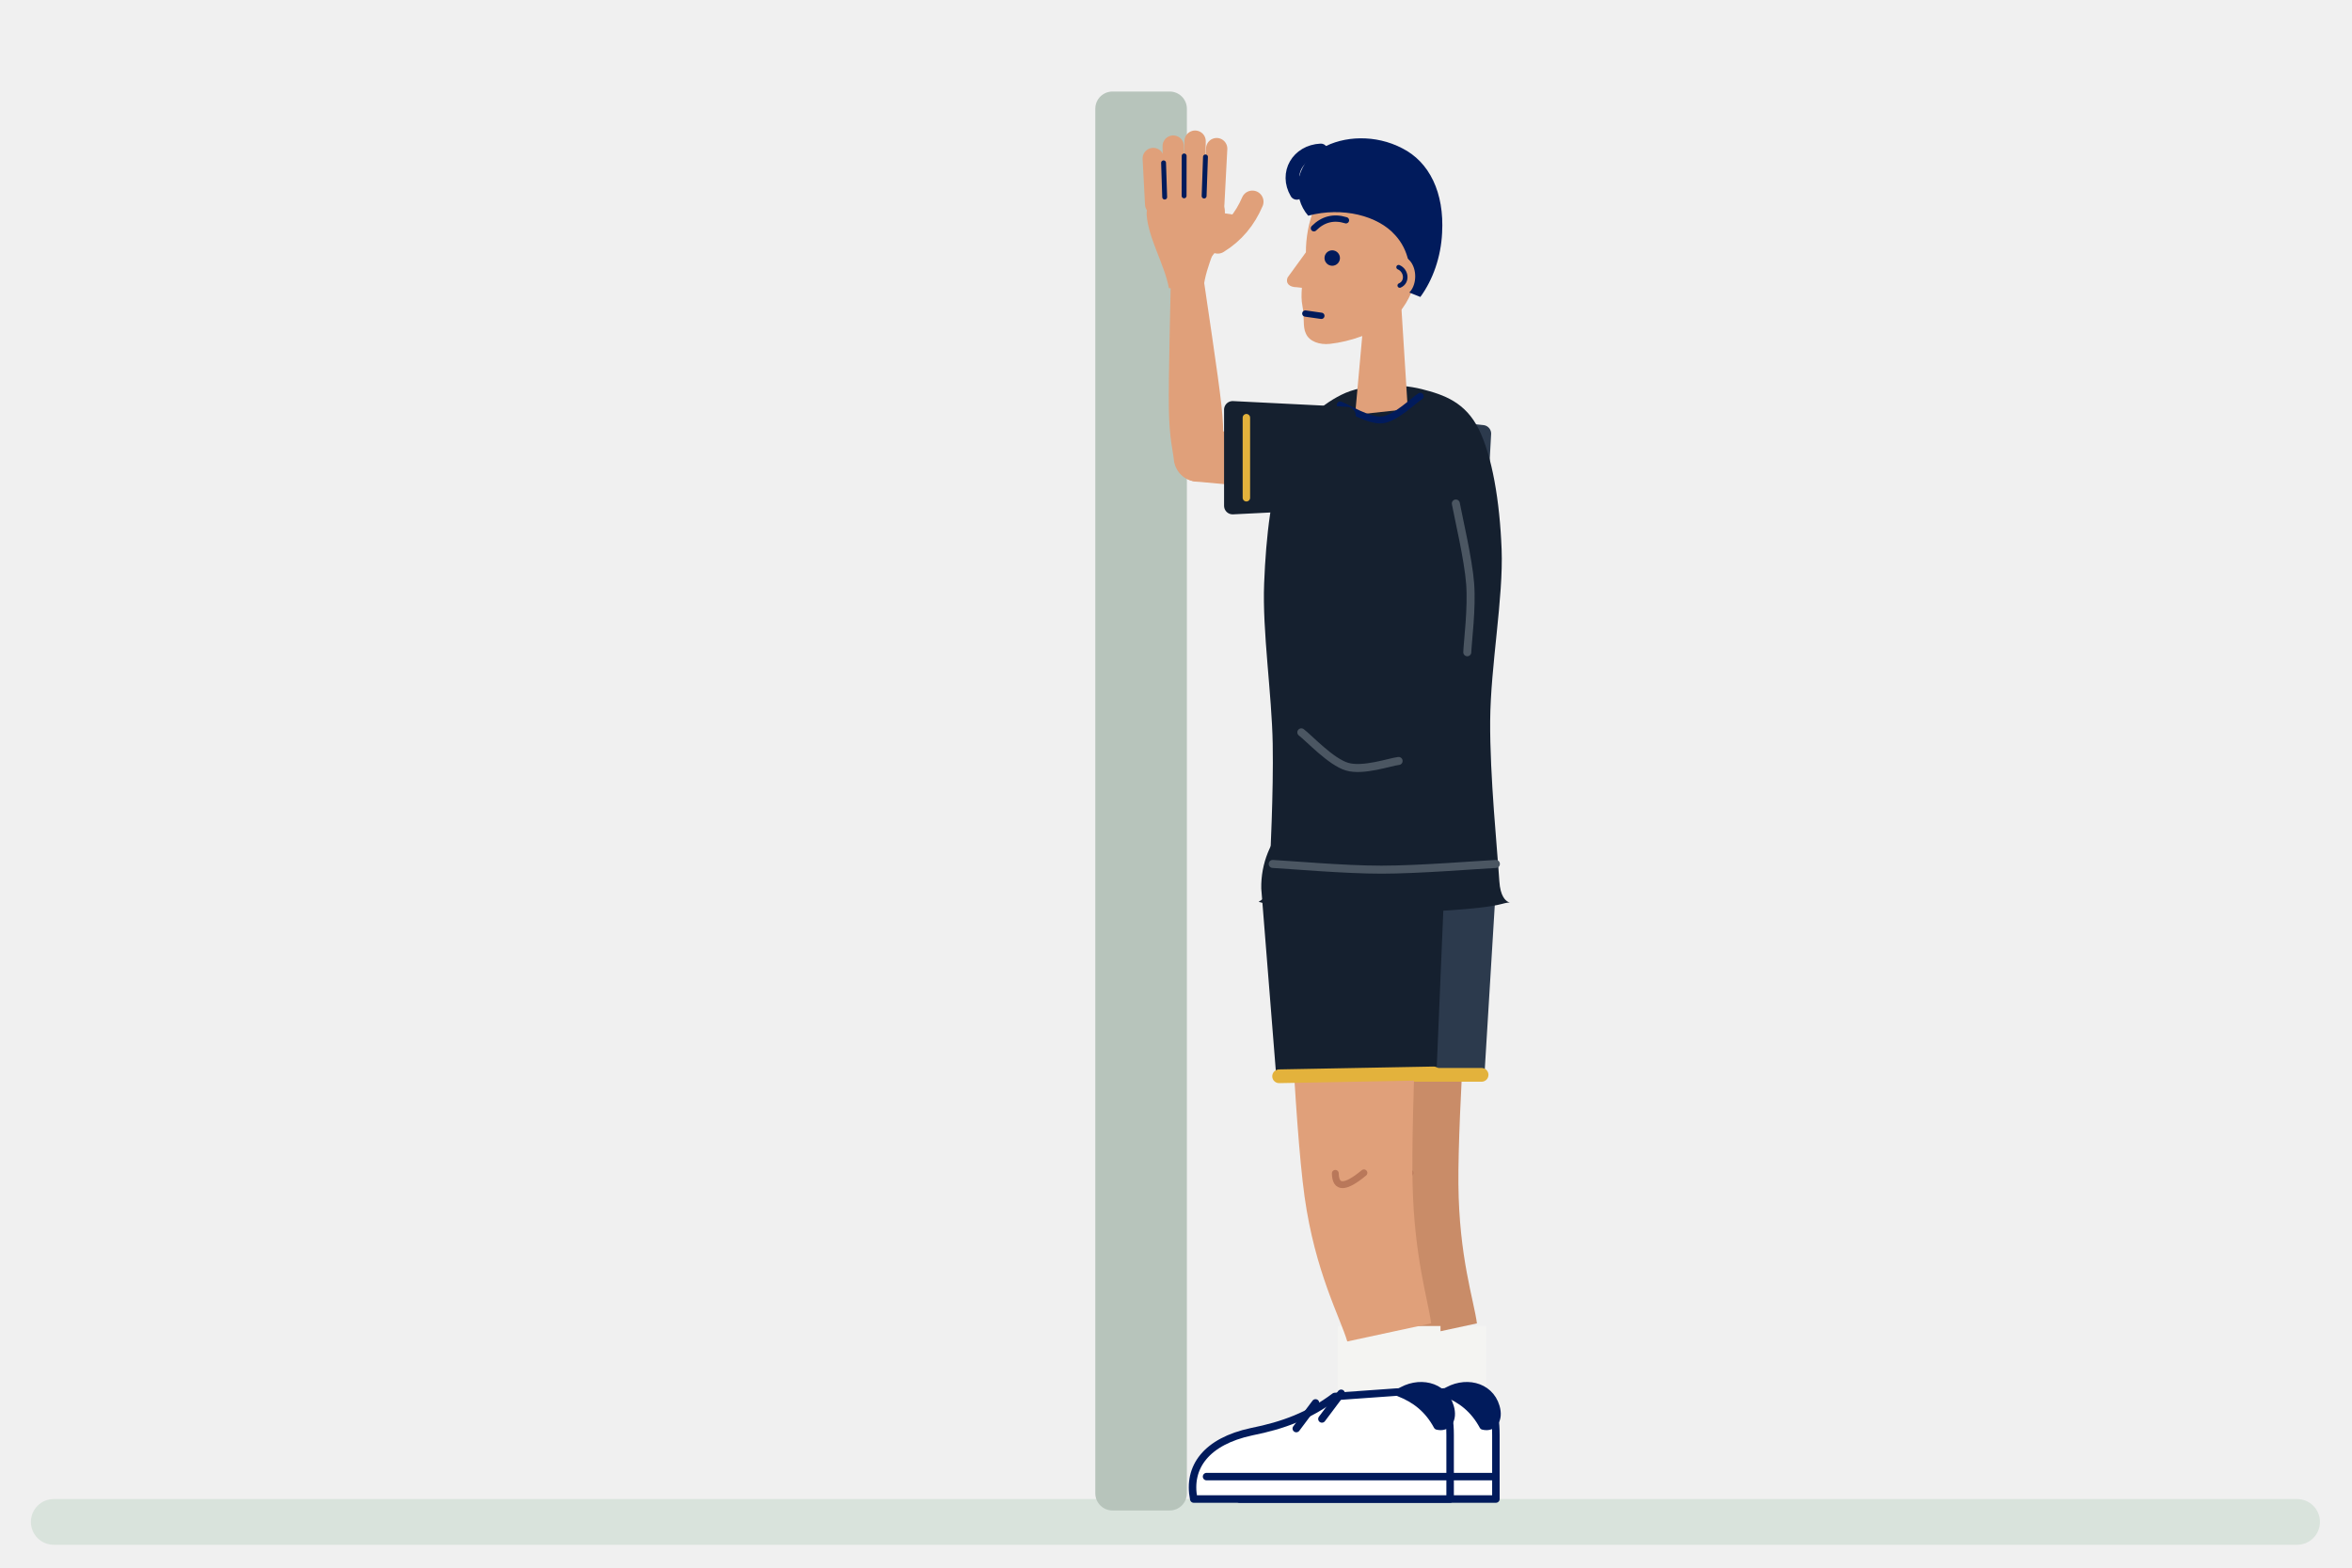
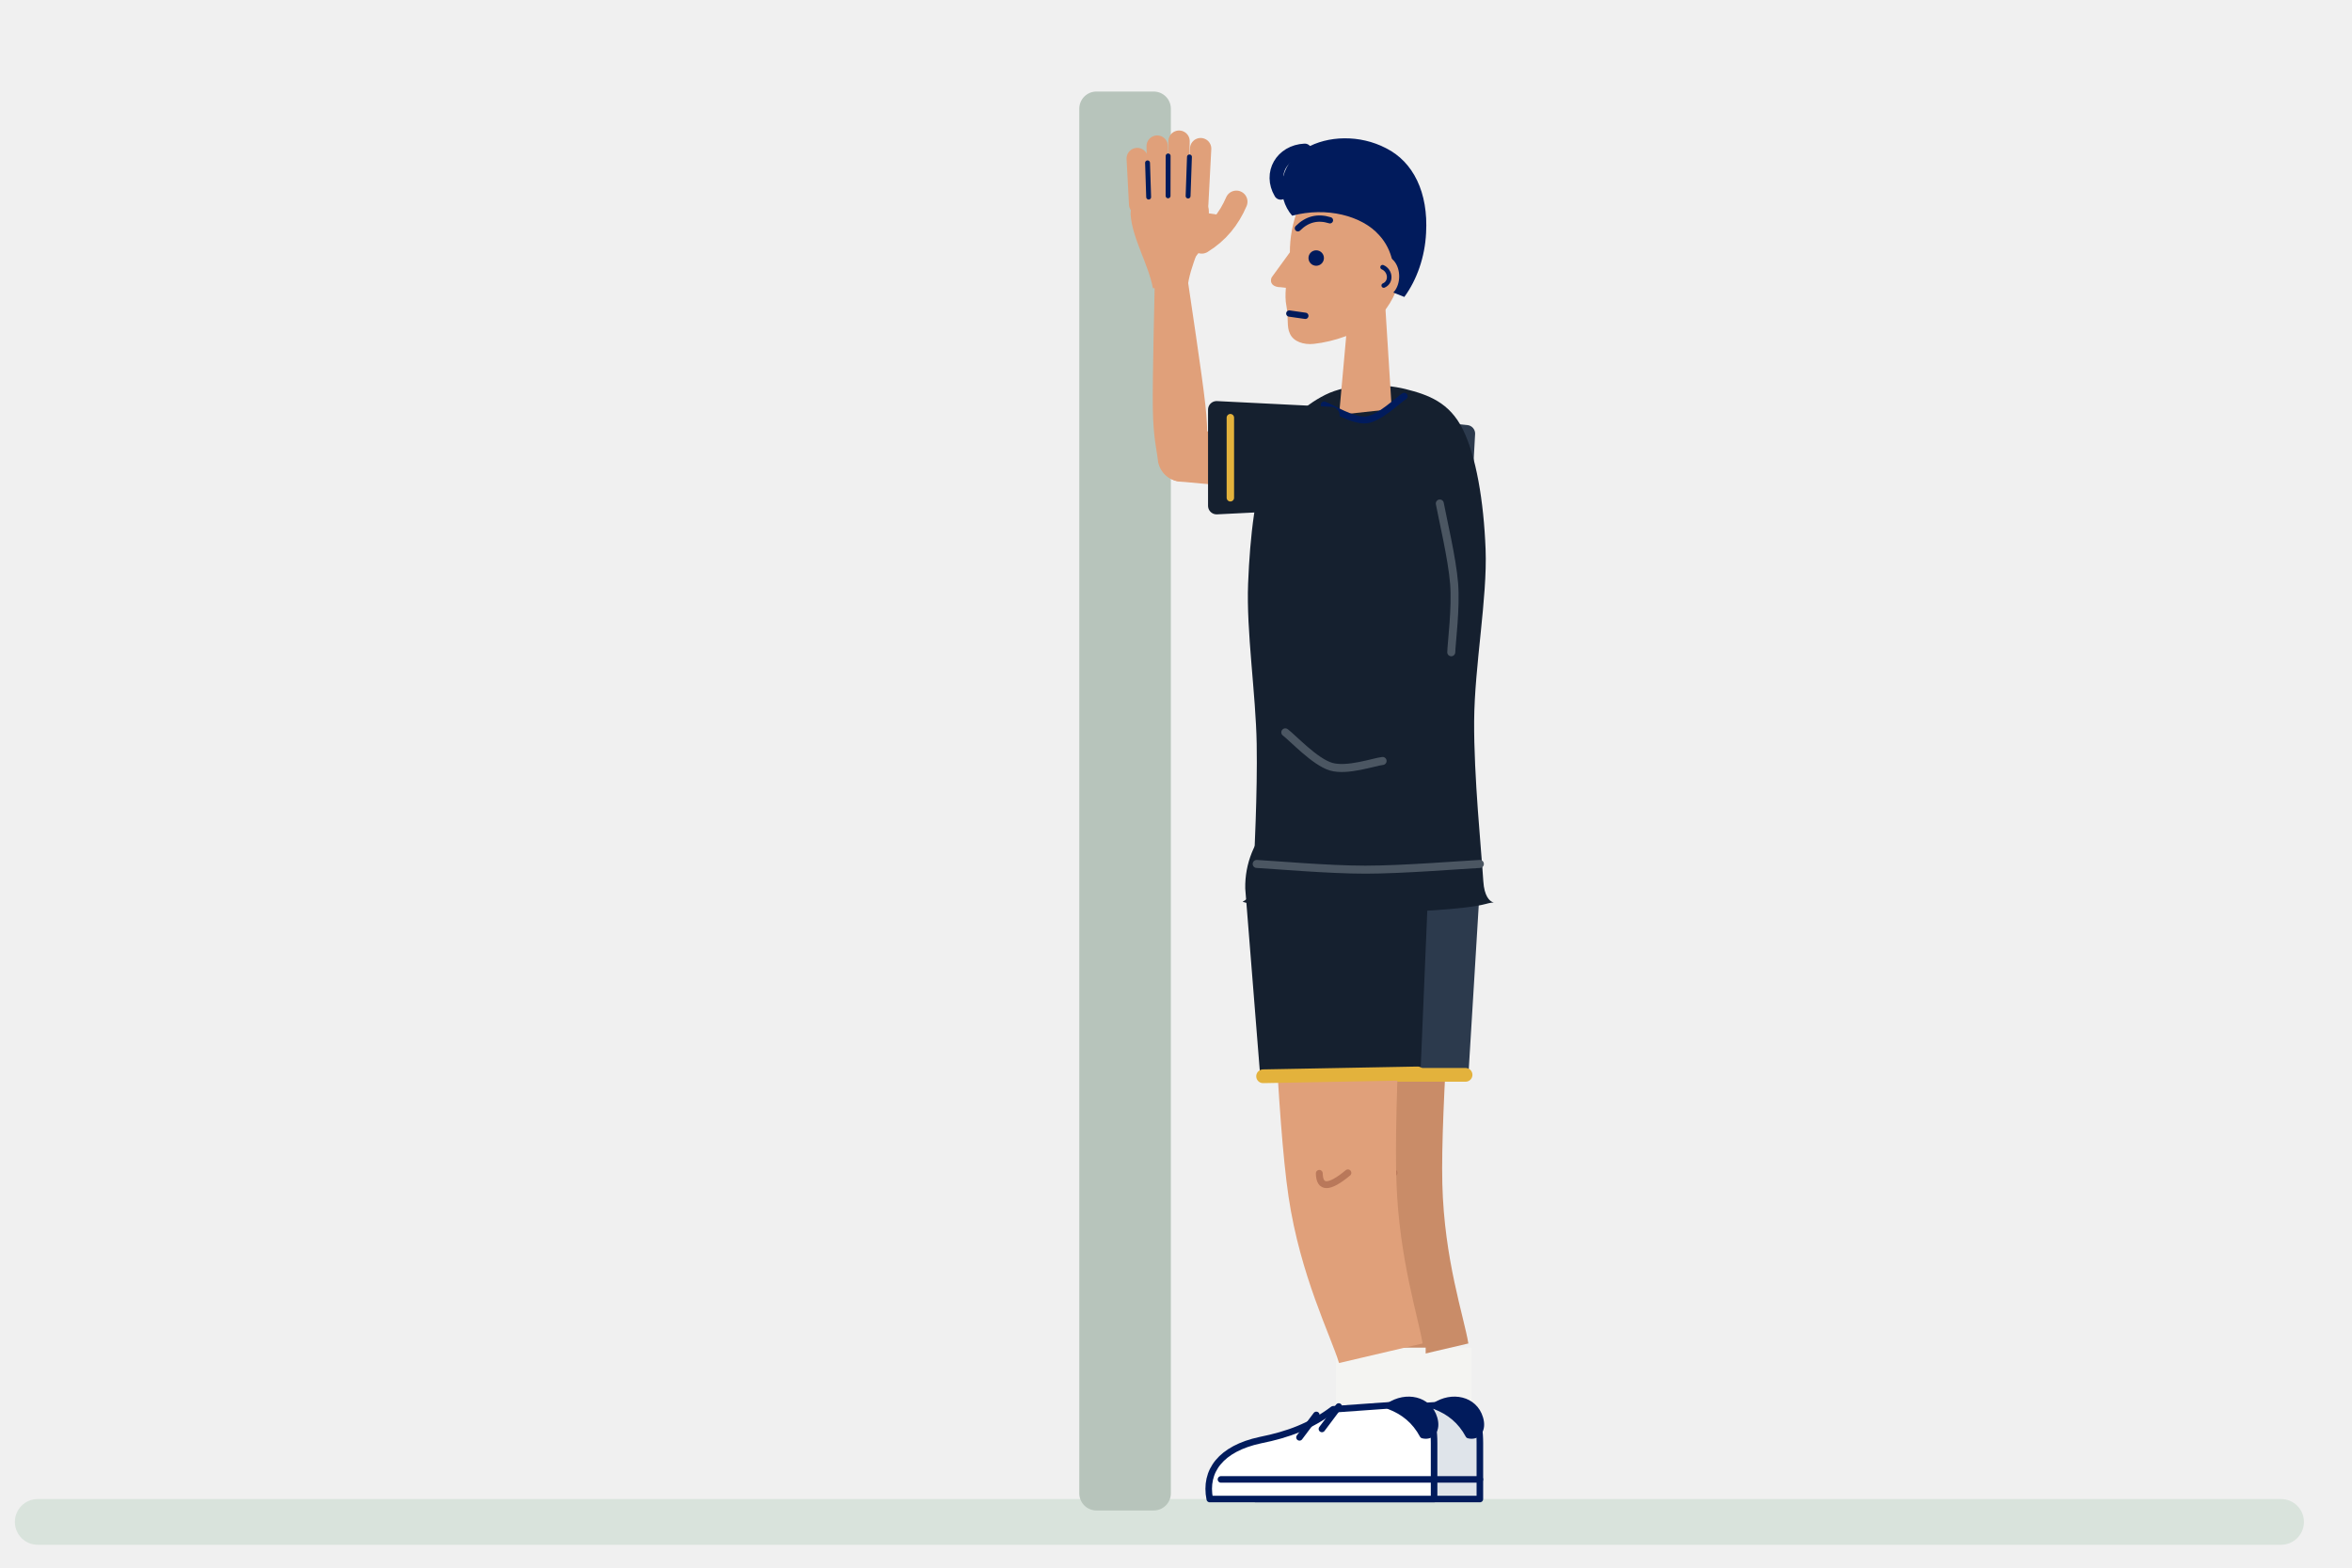
- <svg xmlns="http://www.w3.org/2000/svg" viewBox="34.6 24.0 411.0 274.0" role="img" aria-label="Doorway Chest Stretch, forearm on the frame">
+ <svg xmlns="http://www.w3.org/2000/svg" viewBox="37.4 24.0 411.0 274.0" role="img" aria-label="Doorway Chest Stretch, forearm on the frame">
  <rect x="40" y="286" width="400" height="8" rx="4" fill="#d9e3dc" />
  <rect x="226" y="40" width="16" height="248" rx="3" fill="#b7c4bb" />
  <path d="M277.71 139.73 C277.57 141.22 276.93 143.32 276.85 148.67 C276.77 154.02 277.15 167.97 277.21 171.83 L282.79 172.17 C283.33 168.35 285.45 154.56 286.03 149.25 C286.61 143.93 286.25 141.76 286.29 140.27 A4.3 4.3 0 0 0 277.71 139.73 Z" fill="#c98c68" />
  <path d="M280.43 101.41 C280.18 104.27 279.36 112.19 278.93 118.55 C278.49 124.9 278.01 136.06 277.82 139.56 A4.2 4.2 0 0 0 286.18 140.44 C286.73 136.98 288.57 125.96 289.47 119.65 C290.37 113.35 291.22 105.43 291.57 102.59 Z" fill="#c98c68" />
  <path d="M278.95 98.24 L275.87 118.03 L292.57 119.79 L293.67 99.79 Z" fill="#2c3a4d" stroke="#2c3a4d" stroke-width="3" stroke-linecap="round" stroke-linejoin="round" />
  <path d="M277.51 115.79 C279.83 116.03 289.11 117.01 291.43 117.25" fill="none" stroke="#e3b23c" stroke-width="1.3" stroke-linecap="round" stroke-linejoin="round" />
  <g transform="translate(280 172) rotate(183.58) scale(1.08 1.08)">
    <path d="M-2.7 2.2 C-3 -1.4 -5.4 -5.6 -6.1 -9.4 C-6.4 -11.6 -5.4 -12.6 -3.6 -12.6 L3.8 -12.6 C5.6 -12.6 6.6 -11.4 6.5 -9.6 C6.2 -5.8 3.6 -1.6 2.9 2.2 Z" fill="#e0a07a" />
    <path d="M-4.35 -11.4 Q-4.87 -16.32 -5.29 -20.35" fill="none" stroke="#e0a07a" stroke-width="3.45" stroke-linecap="round" stroke-linejoin="round" />
    <path d="M-1.15 -11.4 Q-1.35 -17.01 -1.51 -21.59" fill="none" stroke="#e0a07a" stroke-width="3.45" stroke-linecap="round" stroke-linejoin="round" />
    <path d="M2.05 -11.4 Q2.23 -16.57 2.38 -20.79" fill="none" stroke="#e0a07a" stroke-width="3.45" stroke-linecap="round" stroke-linejoin="round" />
    <path d="M5.05 -11.4 Q5.48 -15.45 5.82 -18.76" fill="none" stroke="#e0a07a" stroke-width="3.45" stroke-linecap="round" stroke-linejoin="round" />
    <path d="M-5 -5.2 C-7.6 -6.8 -9.4 -9 -10.6 -11.8" fill="none" stroke="#e0a07a" stroke-width="3.6" stroke-linecap="round" stroke-linejoin="round" />
    <path d="M-3.6 -2.4 C-5.8 -5.2 -7.6 -7 -9.6 -9.4 L-5.6 -10 Z" fill="#e0a07a" />
    <path d="M-3.27 -19.03 L-2.84 -12.72" fill="none" stroke="#011B5C" stroke-width="0.79" stroke-linecap="round" stroke-linejoin="round" />
    <path d="M0.44 -19.21 L0.45 -12.75" fill="none" stroke="#011B5C" stroke-width="0.79" stroke-linecap="round" stroke-linejoin="round" />
    <path d="M3.99 -18.08 L3.63 -12.55" fill="none" stroke="#011B5C" stroke-width="0.79" stroke-linecap="round" stroke-linejoin="round" />
  </g>
-   <path d="M276.4 269.2 L294.32 267.52 L294.32 255.76 L276.4 255.76 Z" fill="#f4f4f2" />
-   <path d="M268 179 C268.43 188 268.88 219.76 270.55 233.01 C272.22 246.25 276.78 254.22 278.03 258.46 L292.69 255.3 C292.15 251.25 289.56 243.71 289.45 230.99 C289.33 218.28 291.57 187.67 292 179 A12 12 0 0 0 268 179 Z" fill="#c98c68" />
+   <path d="M278.85 271.3 L294.53 269.83 L294.53 259.54 L278.85 259.54 Z" fill="#f4f4f2" />
+   <path d="M268 179 C268.43 188.02 268.66 219.22 270.56 233.09 C272.46 246.96 277.92 257.38 279.39 262.23 L293.99 258.81 C293.23 254.16 289.77 244.21 289.44 230.91 C289.11 217.61 291.57 187.65 292 179 A12 12 0 0 0 268 179 Z" fill="#c98c68" />
  <path d="M276 229 q0 4 5 0" fill="none" stroke="#b9785a" stroke-width="1.2" stroke-linecap="round" stroke-linejoin="round" />
  <path d="M264 179 C264.33 184.48 265.67 206.38 266 211.86 L294 211.86 C294.33 206.38 295.67 184.48 296 179 A16 16 0 0 0 264 179 Z" fill="#2c3a4d" />
  <path d="M266.5 211.86 L293.5 211.86" fill="none" stroke="#e3b23c" stroke-width="2.4" stroke-linecap="round" stroke-linejoin="round" />
-   <g transform="translate(296 286) rotate(0) scale(1.12 1.12)" stroke="#011B5C" stroke-width="1.17" stroke-linejoin="round" stroke-linecap="round">
-     <path d="M-40 0 C-41 -5 -38 -9 -31 -10.5 C-26 -11.5 -22 -13 -18 -16 L-4 -17 C-1 -17 0 -14 0 -10 L0 0 Z" fill="#FFFFFF" />
+   <g transform="translate(296 286) rotate(0) scale(0.98 0.98)" stroke="#011B5C" stroke-width="1.17" stroke-linejoin="round" stroke-linecap="round">
+     <path d="M-40 0 C-41 -5 -38 -9 -31 -10.5 C-26 -11.5 -22 -13 -18 -16 L-4 -17 C-1 -17 0 -14 0 -10 L0 0 Z" fill="#dfe4ea" />
    <path d="M-8 -16.6 C-5 -18.6 -1 -17.8 0 -14.4 C0.6 -12.4 -0.4 -11 -2 -11.4 C-3.4 -14 -5.4 -15.6 -8 -16.6 Z" fill="#011B5C" />
    <path d="M-38 -3.5 H0" fill="none" />
    <path d="M-24 -11 l3 -4 M-20 -12.5 l3 -4" fill="none" />
  </g>
-   <path d="M268.4 269.2 L286.32 267.52 L286.32 255.76 L268.4 255.76 Z" fill="#f4f4f2" />
-   <path d="M259 179.23 C259.6 188.2 260.73 219.89 262.56 233.1 C264.4 246.3 268.78 254.23 270.03 258.46 L284.69 255.3 C284.15 251.23 281.72 243.66 281.44 230.9 C281.15 218.15 282.74 187.46 283 178.77 A12 12 0 0 0 259 179.23 Z" fill="#e0a07a" />
+   <path d="M270.85 271.3 L286.53 269.83 L286.53 259.54 L270.85 259.54 Z" fill="#f4f4f2" />
+   <path d="M259 179.23 C259.6 188.22 260.51 219.35 262.57 233.18 C264.64 247.02 269.92 257.39 271.39 262.23 L285.99 258.81 C285.23 254.14 281.93 244.16 281.43 230.82 C280.93 217.48 282.74 187.45 283 178.77 A12 12 0 0 0 259 179.23 Z" fill="#e0a07a" />
  <path d="M267.94 229.08 q0.08 4 5 -0.09" fill="none" stroke="#b9785a" stroke-width="1.2" stroke-linecap="round" stroke-linejoin="round" />
  <path d="M255 179.3 C255.44 184.77 257.19 206.65 257.62 212.12 L285.62 211.6 C285.85 206.11 286.77 184.18 287 178.7 A16 16 0 0 0 255 179.3 Z" fill="#15202f" />
  <path d="M258.12 212.11 L285.12 211.61" fill="none" stroke="#e3b23c" stroke-width="2.4" stroke-linecap="round" stroke-linejoin="round" />
-   <g transform="translate(288 286) rotate(0) scale(1.12 1.12)" stroke="#011B5C" stroke-width="1.17" stroke-linejoin="round" stroke-linecap="round">
+   <g transform="translate(288 286) rotate(0) scale(0.98 0.98)" stroke="#011B5C" stroke-width="1.17" stroke-linejoin="round" stroke-linecap="round">
    <path d="M-40 0 C-41 -5 -38 -9 -31 -10.5 C-26 -11.5 -22 -13 -18 -16 L-4 -17 C-1 -17 0 -14 0 -10 L0 0 Z" fill="#FFFFFF" />
    <path d="M-8 -16.6 C-5 -18.6 -1 -17.8 0 -14.4 C0.6 -12.4 -0.4 -11 -2 -11.4 C-3.4 -14 -5.4 -15.6 -8 -16.6 Z" fill="#011B5C" />
    <path d="M-38 -3.5 H0" fill="none" />
    <path d="M-24 -11 l3 -4 M-20 -12.5 l3 -4" fill="none" />
  </g>
  <path d="M256 182 C252.65 181.08 256.23 182.67 256.4 178 C256.57 173.33 257.15 162.67 257 154 C256.85 145.33 255.17 134.33 255.5 126 C255.83 117.67 256.75 109.5 259 104 C261.25 98.5 265 95 269 93 C273 91 279 91 283 92 C287 93 290.67 94.33 293 99 C295.33 103.67 296.67 111.5 297 120 C297.33 128.5 295.07 140.33 295 150 C294.93 159.67 296.27 172.67 296.6 178 C296.93 183.33 300.35 181.08 297 182 C293.65 182.92 283.33 183.5 276.5 183.5 C269.67 183.5 259.35 182.92 256 182 Z" fill="#15202f" />
  <path d="M257 175 C260.17 175.17 269.5 176 276 176 C282.5 176 292.67 175.17 296 175" fill="none" stroke="#4b5662" stroke-width="1.4" stroke-linecap="round" stroke-linejoin="round" />
  <path d="M289 112 C289.42 114.33 291.17 121.67 291.5 126 C291.83 130.33 291.08 136 291 138" fill="none" stroke="#4b5662" stroke-width="1.4" stroke-linecap="round" stroke-linejoin="round" />
  <path d="M262 152 C263.33 153 267.17 157.17 270 158 C272.83 158.83 277.5 157.17 279 157" fill="none" stroke="#4b5662" stroke-width="1.4" stroke-linecap="round" stroke-linejoin="round" />
  <path d="M271.4 96.5 L280.6 95.5 L279.5 78 L272.8 81 Z" fill="#e0a07a" />
  <path d="M268.79 94.77 C270.02 95.21 273.82 97.65 276.15 97.39 C278.48 97.14 281.67 93.94 282.78 93.25" fill="none" stroke="#011B5C" stroke-width="1.2" stroke-linecap="round" stroke-linejoin="round" />
  <g transform="translate(274 70.5) rotate(0)">
    <path d="M-9.6 -10.4 C-10.8 -7.6 -11.2 -4.8 -11.2 -2.4 L-14.4 2 C-14.8 3 -14.1 3.7 -12.8 3.7 L-11.9 3.8 C-12 5 -12 6 -11.8 7 C-11.4 9 -11.8 10.6 -11.2 11.8 C-10.6 13.2 -8.8 13.8 -7 13.6 C-3.4 13.2 0.6 11.8 3.6 9.6 C5.6 8 7.2 5.4 8 2.4 L8.6 -6 L2 -14 Z" fill="#e0a07a" />
    <path d="M-10.8 -8.8 C-13.6 -12 -13.4 -17.8 -8.4 -20.6 C-4.6 -22.8 1 -23 5.6 -20.6 C10.4 -18.2 13 -12.8 12.6 -5.8 C12.4 -1.6 11 2.4 8.8 5.4 L6.8 4.6 C7.4 0.8 6.8 -2.8 4.4 -5.4 C1.4 -8.8 -4.8 -10.4 -10.8 -8.8 Z" fill="#011B5C" />
    <path d="M-12.8 -12.8 C-14.8 -16.2 -12.6 -20 -8.6 -20.2" fill="none" stroke="#011B5C" stroke-width="2.4" stroke-linecap="round" stroke-linejoin="round" />
    <ellipse cx="5.4" cy="1.8" rx="2.5" ry="3.5" fill="#e0a07a" />
    <path d="M5 0.2 C6.4 0.8 6.6 2.8 5.2 3.4" fill="none" stroke="#011B5C" stroke-width="0.8" stroke-linecap="round" stroke-linejoin="round" />
    <circle cx="-6.6" cy="-1.4" r="1.35" fill="#011B5C" />
    <path d="M-9.8 -6.6 Q-7.4 -9 -4.2 -8" fill="none" stroke="#011B5C" stroke-width="1.1" stroke-linecap="round" stroke-linejoin="round" />
    <path d="M-11.3 8.3 l2.8 0.4" fill="none" stroke="#011B5C" stroke-width="1.1" stroke-linecap="round" stroke-linejoin="round" />
  </g>
  <path d="M248.29 103.73 C248.25 102.24 248.61 100.07 248.03 94.75 C247.45 89.44 245.33 75.65 244.79 71.83 L239.21 72.17 C239.15 76.03 238.77 89.98 238.85 95.33 C238.93 100.68 239.57 102.78 239.71 104.27 A4.3 4.3 0 0 0 248.29 103.73 Z" fill="#e0a07a" />
  <path d="M267 98.4 C265.27 98.45 260.48 98.47 256.65 98.7 C252.82 98.93 246.11 99.62 244 99.8 A4.2 4.2 0 0 0 244 108.2 C246.11 108.38 252.82 109.07 256.65 109.3 C260.48 109.53 265.27 109.55 267 109.6 Z" fill="#e0a07a" />
  <path d="M270 96.6 L250 95.6 L250 112.4 L270 111.4 Z" fill="#15202f" stroke="#15202f" stroke-width="3" stroke-linecap="round" stroke-linejoin="round" />
  <path d="M252.4 97 C252.4 99.33 252.4 108.67 252.4 111" fill="none" stroke="#e3b23c" stroke-width="1.3" stroke-linecap="round" stroke-linejoin="round" />
  <g transform="translate(242 72) rotate(0) scale(-1.08 1.08)">
    <path d="M-2.7 2.2 C-3 -1.4 -5.4 -5.6 -6.1 -9.4 C-6.4 -11.6 -5.4 -12.6 -3.6 -12.6 L3.8 -12.6 C5.6 -12.6 6.6 -11.4 6.5 -9.6 C6.2 -5.8 3.6 -1.6 2.9 2.2 Z" fill="#e0a07a" />
    <path d="M-4.35 -11.4 Q-4.61 -16.34 -4.82 -20.39" fill="none" stroke="#e0a07a" stroke-width="3.45" stroke-linecap="round" stroke-linejoin="round" />
    <path d="M-1.15 -11.4 Q-1.25 -17.01 -1.33 -21.6" fill="none" stroke="#e0a07a" stroke-width="3.45" stroke-linecap="round" stroke-linejoin="round" />
    <path d="M2.05 -11.4 Q2.14 -16.57 2.21 -20.8" fill="none" stroke="#e0a07a" stroke-width="3.45" stroke-linecap="round" stroke-linejoin="round" />
    <path d="M5.05 -11.4 Q5.26 -15.46 5.44 -18.79" fill="none" stroke="#e0a07a" stroke-width="3.45" stroke-linecap="round" stroke-linejoin="round" />
    <path d="M-5 -5.2 C-7.6 -6.8 -9.4 -9 -10.6 -11.8" fill="none" stroke="#e0a07a" stroke-width="3.6" stroke-linecap="round" stroke-linejoin="round" />
    <path d="M-3.6 -2.4 C-5.8 -5.2 -7.6 -7 -9.6 -9.4 L-5.6 -10 Z" fill="#e0a07a" />
    <path d="M-3.01 -19.05 L-2.79 -12.72" fill="none" stroke="#011B5C" stroke-width="0.79" stroke-linecap="round" stroke-linejoin="round" />
    <path d="M0.44 -19.21 L0.45 -12.75" fill="none" stroke="#011B5C" stroke-width="0.79" stroke-linecap="round" stroke-linejoin="round" />
    <path d="M3.77 -18.09 L3.59 -12.55" fill="none" stroke="#011B5C" stroke-width="0.79" stroke-linecap="round" stroke-linejoin="round" />
  </g>
</svg>
